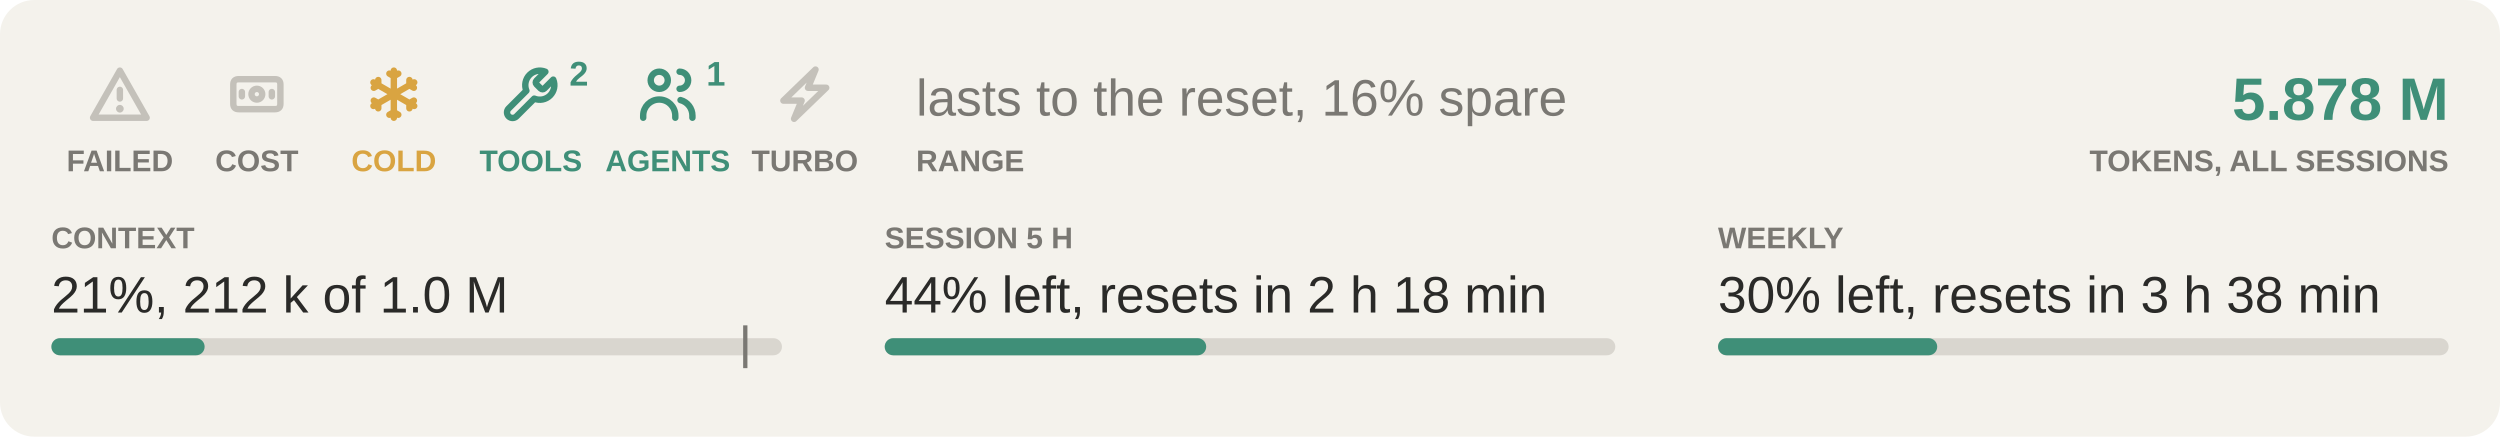
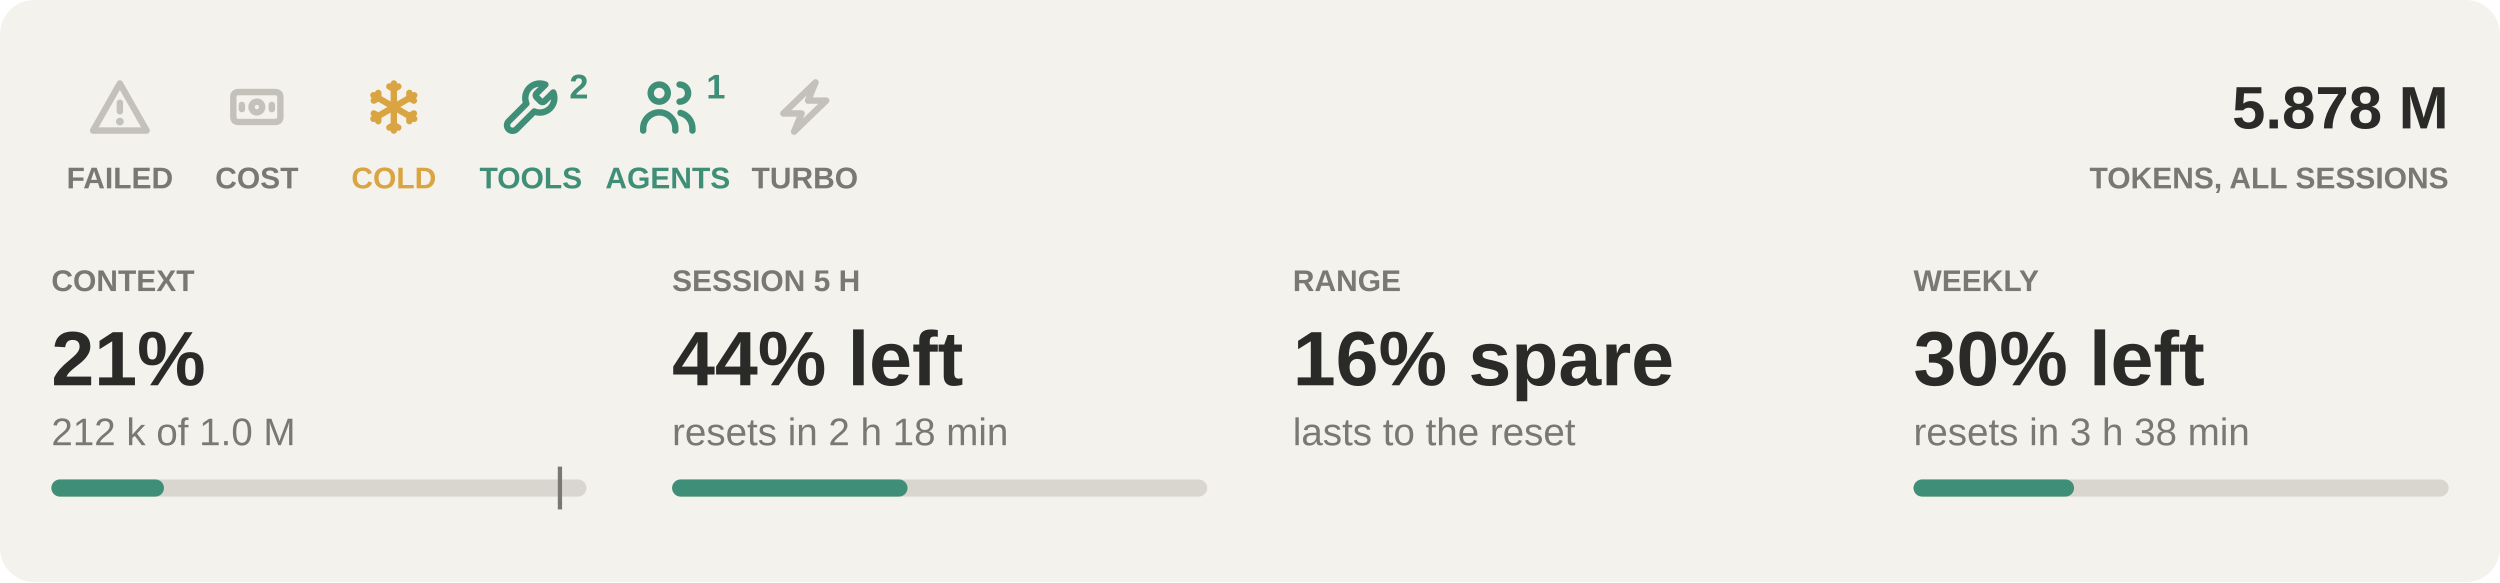
- <svg xmlns="http://www.w3.org/2000/svg" viewBox="0 0 584 102" width="584" height="102">
+ <svg xmlns="http://www.w3.org/2000/svg" viewBox="0 0 584 136" width="584" height="136">
  <rect width="100%" height="100%" rx="8" fill="#f4f2ec" />
  <g transform="translate(12 12)">
-     <g transform="translate(9.0 3)">
+     <g transform="translate(9.0 6)">
      <path d="M7 1.5 L13.25 12.5 H0.75 Z" fill="none" stroke="#c4c1ba" stroke-width="1.5" stroke-linecap="round" stroke-linejoin="round" />
      <path d="M7 6 V8" fill="none" stroke="#c4c1ba" stroke-width="1.5" stroke-linecap="round" stroke-linejoin="round" />
      <circle cx="7" cy="10.4" r="0.9" fill="#c4c1ba" />
    </g>
-     <text x="16" y="28" font-size="7" fill="#7a7873" text-anchor="middle" font-weight="600" font-family="'Segoe UI','Helvetica Neue',Arial,sans-serif" style="font-variant-numeric:tabular-nums">FAILED</text>
-     <g transform="translate(41.0 3)">
+     <text x="16" y="32" font-size="7" fill="#7a7873" text-anchor="middle" font-weight="600" font-family="'Segoe UI','Helvetica Neue',Arial,sans-serif" style="font-variant-numeric:tabular-nums">FAILED</text>
+     <g transform="translate(41.0 6)">
      <path d="M2.75 3.5 H11.25 Q12.5 3.5 12.5 4.75 V9.25 Q12.5 10.5 11.25 10.5 H2.75 Q1.5 10.5 1.5 9.25 V4.75 Q1.5 3.5 2.75 3.5 Z" fill="none" stroke="#c4c1ba" stroke-width="1.5" stroke-linecap="round" stroke-linejoin="round" />
      <circle cx="7" cy="7" r="1.25" fill="none" stroke="#c4c1ba" stroke-width="1.5" stroke-linecap="round" stroke-linejoin="round" />
      <path d="M3.5 6.5 V7.5 M10.5 6.5 V7.5" fill="none" stroke="#c4c1ba" stroke-width="1.5" stroke-linecap="round" stroke-linejoin="round" />
    </g>
-     <text x="48" y="28" font-size="7" fill="#7a7873" text-anchor="middle" font-weight="600" font-family="'Segoe UI','Helvetica Neue',Arial,sans-serif" style="font-variant-numeric:tabular-nums">COST</text>
-     <g transform="translate(73.0 3)">
+     <text x="48" y="32" font-size="7" fill="#7a7873" text-anchor="middle" font-weight="600" font-family="'Segoe UI','Helvetica Neue',Arial,sans-serif" style="font-variant-numeric:tabular-nums">COST</text>
+     <g transform="translate(73.0 6)">
      <path d="M7 12.5 L7 1.5 M2.24 9.75 L11.76 4.25 M2.24 4.25 L11.76 9.75 M10.64 4.9 L10.64 3.7 M10.64 4.9 L11.68 5.5 M7 2.8 L5.96 2.2 M7 2.8 L8.04 2.2 M3.36 4.9 L2.32 5.5 M3.36 4.9 L3.36 3.7 M3.36 9.1 L3.36 10.3 M3.36 9.1 L2.32 8.5 M7 11.2 L8.04 11.8 M7 11.2 L5.96 11.8 M10.64 9.1 L11.68 8.5 M10.64 9.1 L10.64 10.3" fill="none" stroke="#d9a441" stroke-width="1.5" stroke-linecap="round" stroke-linejoin="round" />
    </g>
-     <text x="80" y="28" font-size="7" fill="#d9a441" text-anchor="middle" font-weight="600" font-family="'Segoe UI','Helvetica Neue',Arial,sans-serif" style="font-variant-numeric:tabular-nums">COLD</text>
-     <g transform="translate(105.0 3)">
+     <text x="80" y="32" font-size="7" fill="#d9a441" text-anchor="middle" font-weight="600" font-family="'Segoe UI','Helvetica Neue',Arial,sans-serif" style="font-variant-numeric:tabular-nums">COLD</text>
+     <g transform="translate(105.0 6)">
      <path d="M8.32 3.84 A0.6 0.6 0 0 0 8.32 4.69 L9.31 5.68 A0.6 0.6 0 0 0 10.16 5.68 L12.24 3.6 A3.4 3.4 0 0 1 7.8 8.04 L3.66 12.18 A1.3 1.3 0 0 1 1.82 10.34 L5.96 6.2 A3.4 3.4 0 0 1 10.4 1.76 Z" fill="none" stroke="#3f8f78" stroke-width="1.5" stroke-linecap="round" stroke-linejoin="round" />
    </g>
-     <text x="121" y="8" font-size="8" fill="#3f8f78" text-anchor="start" font-weight="700" font-family="'Segoe UI','Helvetica Neue',Arial,sans-serif" style="font-variant-numeric:tabular-nums">2</text>
-     <text x="112" y="28" font-size="7" fill="#3f8f78" text-anchor="middle" font-weight="600" font-family="'Segoe UI','Helvetica Neue',Arial,sans-serif" style="font-variant-numeric:tabular-nums">TOOLS</text>
-     <g transform="translate(137.0 3)">
+     <text x="121" y="11" font-size="8" fill="#3f8f78" text-anchor="start" font-weight="700" font-family="'Segoe UI','Helvetica Neue',Arial,sans-serif" style="font-variant-numeric:tabular-nums">2</text>
+     <text x="112" y="32" font-size="7" fill="#3f8f78" text-anchor="middle" font-weight="600" font-family="'Segoe UI','Helvetica Neue',Arial,sans-serif" style="font-variant-numeric:tabular-nums">TOOLS</text>
+     <g transform="translate(137.0 6)">
      <circle cx="5" cy="3.75" r="2" fill="none" stroke="#3f8f78" stroke-width="1.5" stroke-linecap="round" stroke-linejoin="round" />
      <path d="M1.25 12.5 V12 A3.75 3.75 0 0 1 8.75 12 V12.5" fill="none" stroke="#3f8f78" stroke-width="1.5" stroke-linecap="round" stroke-linejoin="round" />
      <path d="M9.75 1.75 A2 2 0 0 1 9.75 5.75" fill="none" stroke="#3f8f78" stroke-width="1.5" stroke-linecap="round" stroke-linejoin="round" />
      <path d="M12.75 12.5 V12 A3.75 3.75 0 0 0 9.97 8.38" fill="none" stroke="#3f8f78" stroke-width="1.5" stroke-linecap="round" stroke-linejoin="round" />
    </g>
-     <text x="153" y="8" font-size="8" fill="#3f8f78" text-anchor="start" font-weight="700" font-family="'Segoe UI','Helvetica Neue',Arial,sans-serif" style="font-variant-numeric:tabular-nums">1</text>
-     <text x="144" y="28" font-size="7" fill="#3f8f78" text-anchor="middle" font-weight="600" font-family="'Segoe UI','Helvetica Neue',Arial,sans-serif" style="font-variant-numeric:tabular-nums">AGENTS</text>
-     <g transform="translate(169.0 3)">
+     <text x="153" y="11" font-size="8" fill="#3f8f78" text-anchor="start" font-weight="700" font-family="'Segoe UI','Helvetica Neue',Arial,sans-serif" style="font-variant-numeric:tabular-nums">1</text>
+     <text x="144" y="32" font-size="7" fill="#3f8f78" text-anchor="middle" font-weight="600" font-family="'Segoe UI','Helvetica Neue',Arial,sans-serif" style="font-variant-numeric:tabular-nums">AGENTS</text>
+     <g transform="translate(169.0 6)">
      <path d="M9.5 1.25 L2 8.5 H6.25 L4.5 12.75 L12 5.5 H7.75 Z" fill="none" stroke="#c4c1ba" stroke-width="1.5" stroke-linecap="round" stroke-linejoin="round" />
    </g>
-     <text x="176" y="28" font-size="7" fill="#7a7873" text-anchor="middle" font-weight="600" font-family="'Segoe UI','Helvetica Neue',Arial,sans-serif" style="font-variant-numeric:tabular-nums">TURBO</text>
-     <text x="202" y="15" font-size="12" fill="#7a7873" text-anchor="start" font-weight="400" font-family="'Segoe UI','Helvetica Neue',Arial,sans-serif" style="font-variant-numeric:tabular-nums">lasts to the reset, 16% spare</text>
-     <text x="202" y="28" font-size="7" fill="#7a7873" text-anchor="start" font-weight="600" font-family="'Segoe UI','Helvetica Neue',Arial,sans-serif" style="font-variant-numeric:tabular-nums">RANGE</text>
-     <text x="560" y="16" font-size="14" fill="#3f8f78" text-anchor="end" font-weight="700" font-family="'Segoe UI','Helvetica Neue',Arial,sans-serif" style="font-variant-numeric:tabular-nums">5.878 M</text>
-     <text x="560" y="28" font-size="7" fill="#7a7873" text-anchor="end" font-weight="600" font-family="'Segoe UI','Helvetica Neue',Arial,sans-serif" style="font-variant-numeric:tabular-nums">TOKENS, ALL SESSIONS</text>
-     <text x="0" y="46" font-size="7" fill="#7a7873" text-anchor="start" font-weight="600" font-family="'Segoe UI','Helvetica Neue',Arial,sans-serif" style="font-variant-numeric:tabular-nums">CONTEXT</text>
-     <text x="0" y="61" font-size="12" fill="#2a2a28" text-anchor="start" font-weight="400" font-family="'Segoe UI','Helvetica Neue',Arial,sans-serif" style="font-variant-numeric:tabular-nums">21%, 212 k of 1.0 M</text>
-     <rect x="0" y="67" width="170.667" height="4" rx="2" fill="#d9d6cf" />
-     <rect x="0" y="67" width="35.8" height="4" rx="2" fill="#3f8f78" />
-     <rect x="161.6" y="64" width="1" height="10" fill="#7a7873" />
-     <text x="194.667" y="46" font-size="7" fill="#7a7873" text-anchor="start" font-weight="600" font-family="'Segoe UI','Helvetica Neue',Arial,sans-serif" style="font-variant-numeric:tabular-nums">SESSION 5 H</text>
-     <text x="194.667" y="61" font-size="12" fill="#2a2a28" text-anchor="start" font-weight="400" font-family="'Segoe UI','Helvetica Neue',Arial,sans-serif" style="font-variant-numeric:tabular-nums">44% left, resets in 2 h 18 min</text>
-     <rect x="194.667" y="67" width="170.667" height="4" rx="2" fill="#d9d6cf" />
-     <rect x="194.667" y="67" width="75.1" height="4" rx="2" fill="#3f8f78" />
-     <text x="389.333" y="46" font-size="7" fill="#7a7873" text-anchor="start" font-weight="600" font-family="'Segoe UI','Helvetica Neue',Arial,sans-serif" style="font-variant-numeric:tabular-nums">WEEKLY</text>
-     <text x="389.333" y="61" font-size="12" fill="#2a2a28" text-anchor="start" font-weight="400" font-family="'Segoe UI','Helvetica Neue',Arial,sans-serif" style="font-variant-numeric:tabular-nums">30% left, resets in 3 h 38 min</text>
-     <rect x="389.333" y="67" width="170.667" height="4" rx="2" fill="#d9d6cf" />
-     <rect x="389.333" y="67" width="51.2" height="4" rx="2" fill="#3f8f78" />
+     <text x="176" y="32" font-size="7" fill="#7a7873" text-anchor="middle" font-weight="600" font-family="'Segoe UI','Helvetica Neue',Arial,sans-serif" style="font-variant-numeric:tabular-nums">TURBO</text>
+     <text x="560" y="18" font-size="14" fill="#2a2a28" text-anchor="end" font-weight="700" font-family="'Segoe UI','Helvetica Neue',Arial,sans-serif" style="font-variant-numeric:tabular-nums">5.878 M</text>
+     <text x="560" y="32" font-size="7" fill="#7a7873" text-anchor="end" font-weight="600" font-family="'Segoe UI','Helvetica Neue',Arial,sans-serif" style="font-variant-numeric:tabular-nums">TOKENS, ALL SESSIONS</text>
+     <text x="0" y="56" font-size="7" fill="#7a7873" text-anchor="start" font-weight="600" font-family="'Segoe UI','Helvetica Neue',Arial,sans-serif" style="font-variant-numeric:tabular-nums">CONTEXT</text>
+     <text x="0" y="78" font-size="18" fill="#2a2a28" text-anchor="start" font-weight="700" font-family="'Segoe UI','Helvetica Neue',Arial,sans-serif" style="font-variant-numeric:tabular-nums">21%</text>
+     <text x="0" y="92" font-size="9" fill="#7a7873" text-anchor="start" font-weight="400" font-family="'Segoe UI','Helvetica Neue',Arial,sans-serif" style="font-variant-numeric:tabular-nums">212 k of 1.0 M</text>
+     <rect x="0" y="100" width="125" height="4" rx="2" fill="#d9d6cf" />
+     <rect x="0" y="100" width="26.3" height="4" rx="2" fill="#3f8f78" />
+     <rect x="118.3" y="97" width="1" height="10" fill="#7a7873" />
+     <text x="145" y="56" font-size="7" fill="#7a7873" text-anchor="start" font-weight="600" font-family="'Segoe UI','Helvetica Neue',Arial,sans-serif" style="font-variant-numeric:tabular-nums">SESSION 5 H</text>
+     <text x="145" y="78" font-size="18" fill="#2a2a28" text-anchor="start" font-weight="700" font-family="'Segoe UI','Helvetica Neue',Arial,sans-serif" style="font-variant-numeric:tabular-nums">44% left</text>
+     <text x="145" y="92" font-size="9" fill="#7a7873" text-anchor="start" font-weight="400" font-family="'Segoe UI','Helvetica Neue',Arial,sans-serif" style="font-variant-numeric:tabular-nums">resets in 2 h 18 min</text>
+     <rect x="145" y="100" width="125" height="4" rx="2" fill="#d9d6cf" />
+     <rect x="145" y="100" width="55.0" height="4" rx="2" fill="#3f8f78" />
+     <text x="290" y="56" font-size="7" fill="#7a7873" text-anchor="start" font-weight="600" font-family="'Segoe UI','Helvetica Neue',Arial,sans-serif" style="font-variant-numeric:tabular-nums">RANGE</text>
+     <text x="290" y="78" font-size="18" fill="#2a2a28" text-anchor="start" font-weight="700" font-family="'Segoe UI','Helvetica Neue',Arial,sans-serif" style="font-variant-numeric:tabular-nums">16% spare</text>
+     <text x="290" y="92" font-size="9" fill="#7a7873" text-anchor="start" font-weight="400" font-family="'Segoe UI','Helvetica Neue',Arial,sans-serif" style="font-variant-numeric:tabular-nums">lasts to the reset</text>
+     <text x="435" y="56" font-size="7" fill="#7a7873" text-anchor="start" font-weight="600" font-family="'Segoe UI','Helvetica Neue',Arial,sans-serif" style="font-variant-numeric:tabular-nums">WEEKLY</text>
+     <text x="435" y="78" font-size="18" fill="#2a2a28" text-anchor="start" font-weight="700" font-family="'Segoe UI','Helvetica Neue',Arial,sans-serif" style="font-variant-numeric:tabular-nums">30% left</text>
+     <text x="435" y="92" font-size="9" fill="#7a7873" text-anchor="start" font-weight="400" font-family="'Segoe UI','Helvetica Neue',Arial,sans-serif" style="font-variant-numeric:tabular-nums">resets in 3 h 38 min</text>
+     <rect x="435" y="100" width="125" height="4" rx="2" fill="#d9d6cf" />
+     <rect x="435" y="100" width="37.5" height="4" rx="2" fill="#3f8f78" />
  </g>
</svg>
